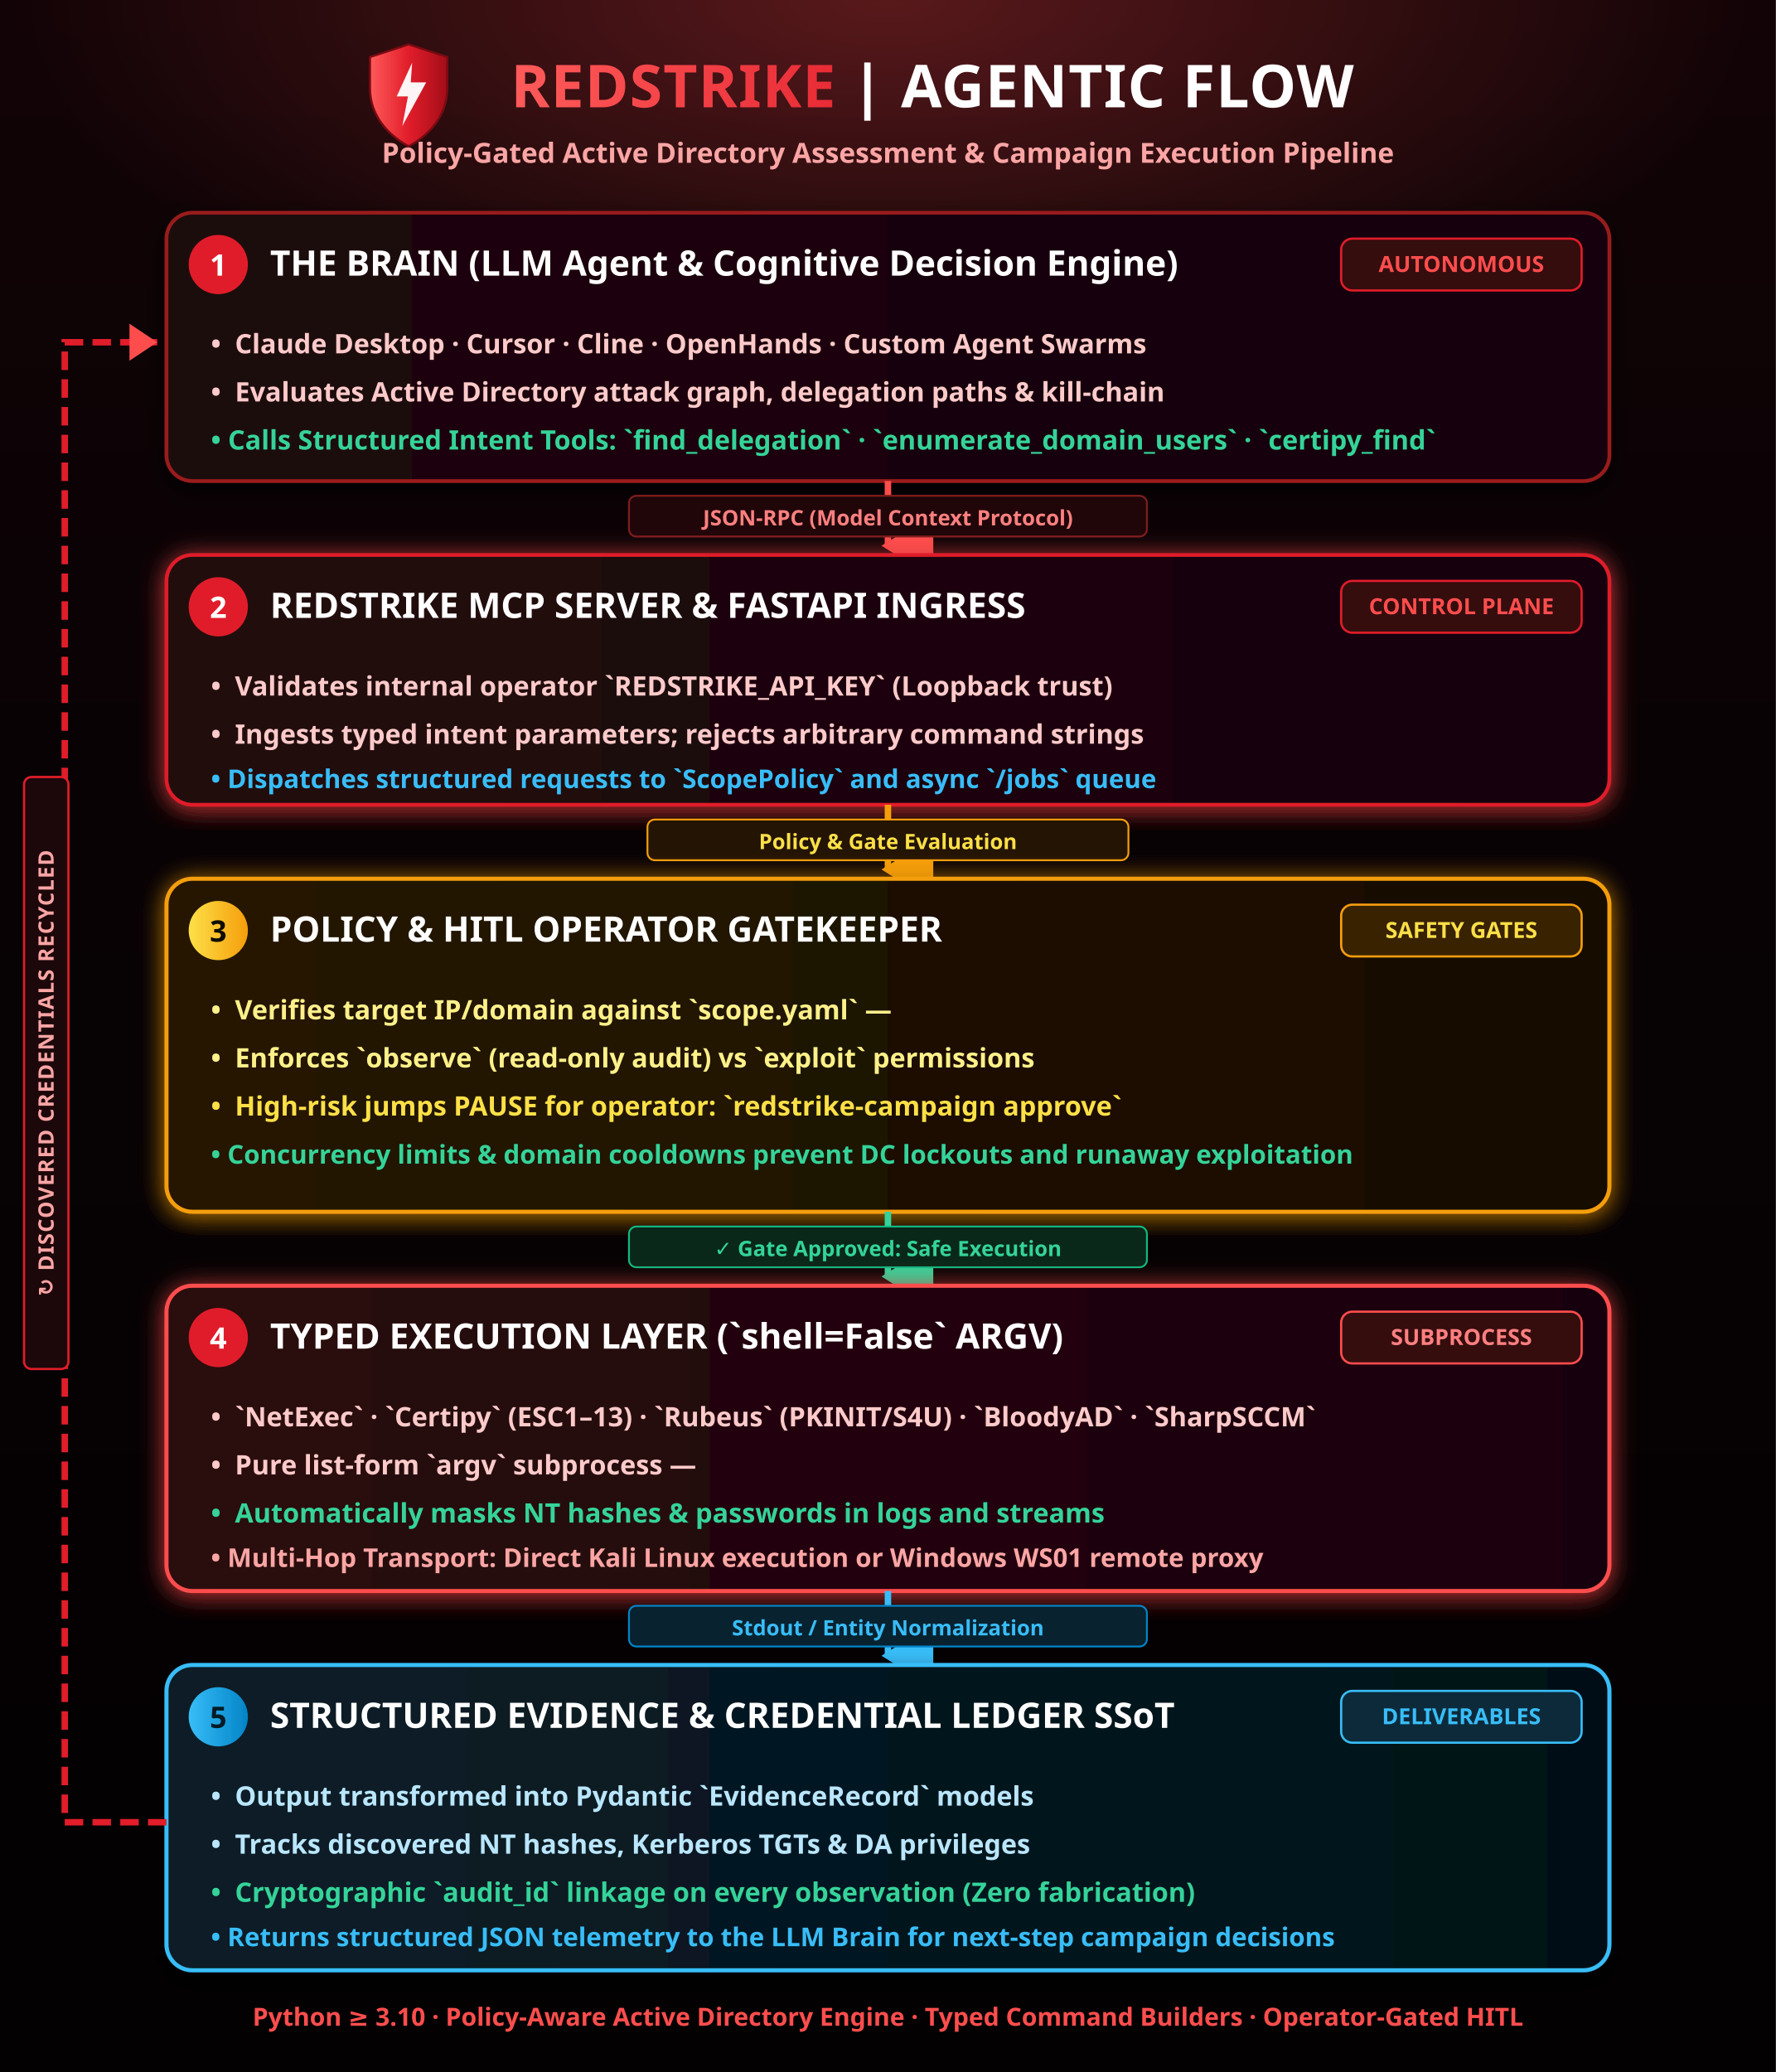
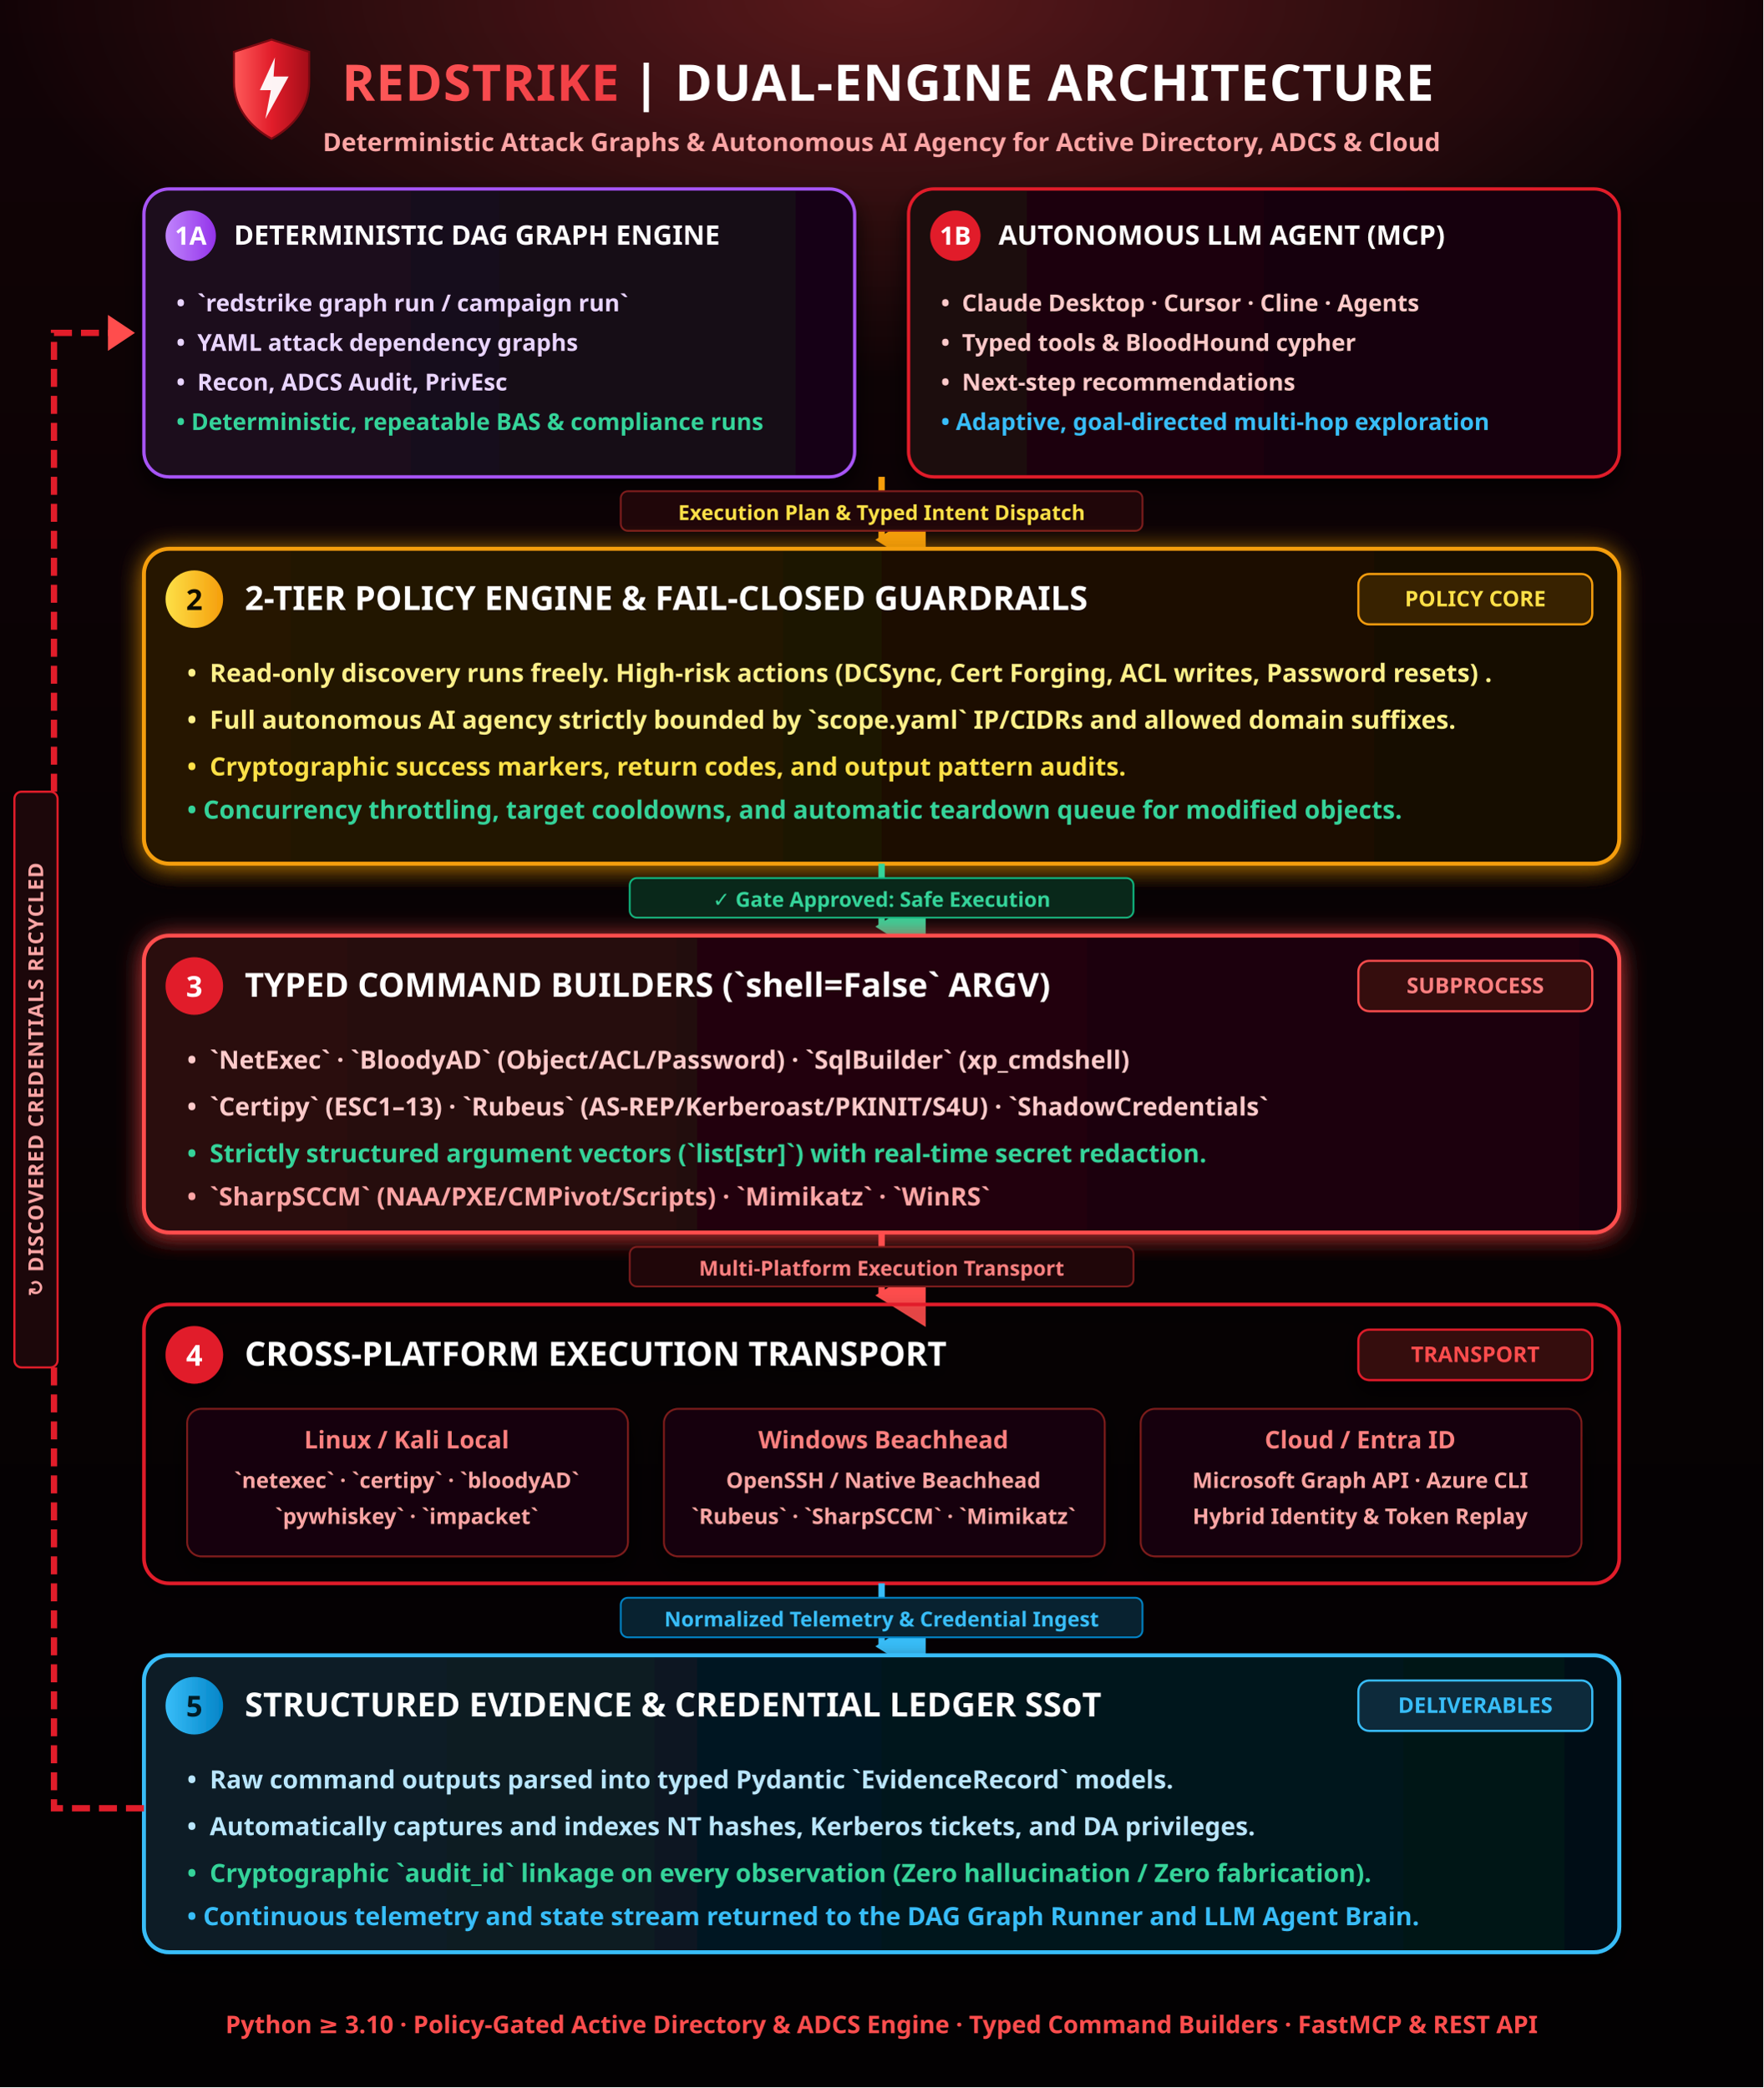
- <svg xmlns="http://www.w3.org/2000/svg" width="960" height="1120" viewBox="0 0 960 1120" role="img" aria-label="RedStrike Agentic Active Directory Assessment Architecture Flow">
+ <svg xmlns="http://www.w3.org/2000/svg" width="980" height="1160" viewBox="0 0 980 1160" role="img" aria-label="RedStrike Dual-Engine Active Directory Assessment Architecture">
  <defs>
    <linearGradient id="bgGrad" x1="0" y1="0" x2="0" y2="1">
      <stop offset="0%" stop-color="#120306" />
      <stop offset="40%" stop-color="#080204" />
      <stop offset="100%" stop-color="#030102" />
    </linearGradient>
    <radialGradient id="topGlow" cx="50%" cy="0%" r="50%">
      <stop offset="0%" stop-color="#ff4d4d" stop-opacity="0.3" />
      <stop offset="100%" stop-color="#ff4d4d" stop-opacity="0" />
    </radialGradient>
    <linearGradient id="cardBrain" x1="0" y1="0" x2="1" y2="0">
      <stop offset="0%" stop-color="#1f070c" />
      <stop offset="100%" stop-color="#140407" />
    </linearGradient>
-     <linearGradient id="cardMcp" x1="0" y1="0" x2="1" y2="0">
-       <stop offset="0%" stop-color="#24080e" />
-       <stop offset="100%" stop-color="#150408" />
+     <linearGradient id="cardGraph" x1="0" y1="0" x2="1" y2="0">
+       <stop offset="0%" stop-color="#1e0c1f" />
+       <stop offset="100%" stop-color="#120614" />
    </linearGradient>
    <linearGradient id="cardHitl" x1="0" y1="0" x2="1" y2="0">
      <stop offset="0%" stop-color="#261705" />
      <stop offset="100%" stop-color="#170c02" />
    </linearGradient>
    <linearGradient id="cardExec" x1="0" y1="0" x2="1" y2="0">
      <stop offset="0%" stop-color="#2b080f" />
      <stop offset="100%" stop-color="#190408" />
    </linearGradient>
    <linearGradient id="cardEvidence" x1="0" y1="0" x2="1" y2="0">
      <stop offset="0%" stop-color="#081e28" />
      <stop offset="100%" stop-color="#041117" />
    </linearGradient>
    <linearGradient id="crimsonGrad" x1="0" y1="0" x2="1" y2="0">
      <stop offset="0%" stop-color="#ff5a5a" />
      <stop offset="50%" stop-color="#e11d2a" />
      <stop offset="100%" stop-color="#a30d18" />
+     </linearGradient>
+     <linearGradient id="purpleGrad" x1="0" y1="0" x2="1" y2="0">
+       <stop offset="0%" stop-color="#c084fc" />
+       <stop offset="100%" stop-color="#9333ea" />
    </linearGradient>
    <linearGradient id="goldGrad" x1="0" y1="0" x2="1" y2="0">
      <stop offset="0%" stop-color="#fde047" />
      <stop offset="100%" stop-color="#f59e0b" />
    </linearGradient>
    <linearGradient id="cyanGrad" x1="0" y1="0" x2="1" y2="0">
      <stop offset="0%" stop-color="#38bdf8" />
      <stop offset="100%" stop-color="#0284c7" />
    </linearGradient>
    <filter id="shadow" x="-10%" y="-10%" width="120%" height="120%">
      <feDropShadow dx="0" dy="6" stdDeviation="6" flood-color="#000000" flood-opacity="0.8" />
    </filter>
    <filter id="glowRed" x="-20%" y="-20%" width="140%" height="140%">
      <feDropShadow dx="0" dy="0" stdDeviation="6" flood-color="#ff4d4d" flood-opacity="0.5" />
    </filter>
    <filter id="glowGold" x="-20%" y="-20%" width="140%" height="140%">
      <feDropShadow dx="0" dy="0" stdDeviation="6" flood-color="#f59e0b" flood-opacity="0.5" />
    </filter>
    <marker id="arrDownRed" markerWidth="10" markerHeight="10" refX="5" refY="7" orient="auto">
      <polygon points="0 0, 10 0, 5 8" fill="#ff4d4d" />
    </marker>
    <marker id="arrDownGold" markerWidth="10" markerHeight="10" refX="5" refY="7" orient="auto">
      <polygon points="0 0, 10 0, 5 8" fill="#f59e0b" />
    </marker>
    <marker id="arrDownGreen" markerWidth="10" markerHeight="10" refX="5" refY="7" orient="auto">
      <polygon points="0 0, 10 0, 5 8" fill="#34d399" />
    </marker>
    <marker id="arrDownCyan" markerWidth="10" markerHeight="10" refX="5" refY="7" orient="auto">
      <polygon points="0 0, 10 0, 5 8" fill="#38bdf8" />
    </marker>
  </defs>
-   <rect width="960" height="1120" fill="url(#bgGrad)" />
-   <rect width="960" height="400" fill="url(#topGlow)" />
-   <g transform="translate(480, 50)">
-     <g transform="translate(-280, -26) scale(0.38)">
+   <rect width="980" height="1160" fill="url(#bgGrad)" />
+   <rect width="980" height="420" fill="url(#topGlow)" />
+   <g transform="translate(490, 48)">
+     <g transform="translate(-360, -26) scale(0.38)">
      <path d="M55 0 L110 18 V62 C110 100 86 128 55 145 C24 128 0 100 0 62 V18 Z" fill="url(#crimsonGrad)" stroke="#7a0a12" stroke-width="3" />
      <path d="M60 26 L38 74 L54 74 L46 116 L80 54 L58 54 Z" fill="#ffffff" opacity="0.95" />
    </g>
-     <text x="24" y="8" text-anchor="middle" font-family="'Segoe UI', -apple-system, sans-serif" font-size="32" font-weight="900" letter-spacing="0.5">
+     <text x="-300" y="8" text-anchor="start" font-family="'Segoe UI', -apple-system, sans-serif" font-size="28" font-weight="900" letter-spacing="0.5">
      <tspan fill="url(#crimsonGrad)">REDSTRIKE</tspan>
-       <tspan fill="#ffffff" font-weight="800"> | AGENTIC FLOW</tspan>
-     </text>
-     <text x="0" y="38" text-anchor="middle" font-family="'Segoe UI', -apple-system, sans-serif" font-size="15" font-weight="600" fill="#fca5a5">
-       Policy-Gated Active Directory Assessment &amp; Campaign Execution Pipeline
-     </text>
-   </g>
-   <g transform="translate(90, 115)" filter="url(#shadow)">
-     <rect x="0" y="0" width="780" height="145" rx="14" fill="url(#cardBrain)" stroke="#991b1b" stroke-width="2" />
-     <circle cx="28" cy="28" r="16" fill="#e11d2a" />
-     <text x="28" y="34" text-anchor="middle" font-family="sans-serif" font-size="16" font-weight="900" fill="#ffffff">1</text>
-     <text x="56" y="34" font-family="sans-serif" font-size="19" font-weight="900" fill="#ffffff">THE BRAIN (LLM Agent &amp; Cognitive Decision Engine)</text>
-     <rect x="635" y="14" width="130" height="28" rx="6" fill="#360a10" stroke="#e11d2a" stroke-width="1.2" />
-     <text x="700" y="32" text-anchor="middle" font-family="sans-serif" font-size="12" font-weight="800" fill="#ff4d4d">AUTONOMOUS</text>
-     <g transform="translate(24, 60)">
-       <text x="0" y="16" font-family="sans-serif" font-size="14.5" font-weight="600" fill="#fecaca">• <strong>Agent Clients:</strong> Claude Desktop · Cursor · Cline · OpenHands · Custom Agent Swarms</text>
-       <text x="0" y="42" font-family="sans-serif" font-size="14.5" font-weight="600" fill="#fecaca">• <strong>Strategy Reasoning:</strong> Evaluates Active Directory attack graph, delegation paths &amp; kill-chain</text>
-       <text x="0" y="68" font-family="sans-serif" font-size="14.5" font-weight="700" fill="#34d399">• Calls Structured Intent Tools: `find_delegation` · `enumerate_domain_users` · `certipy_find`</text>
-     </g>
-   </g>
-   <g transform="translate(480, 260)">
-     <line x1="0" y1="0" x2="0" y2="35" stroke="#ff4d4d" stroke-width="3.5" marker-end="url(#arrDownRed)" />
-     <rect x="-140" y="8" width="280" height="22" rx="4" fill="#200609" stroke="#7f1d1d" stroke-width="1" />
-     <text x="0" y="24" text-anchor="middle" font-family="sans-serif" font-size="11.5" font-weight="800" fill="#ff8080">JSON-RPC (Model Context Protocol)</text>
-   </g>
-   <g transform="translate(90, 300)" filter="url(#shadow)">
-     <rect x="0" y="0" width="780" height="135" rx="14" fill="url(#cardMcp)" stroke="#e11d2a" stroke-width="2" filter="url(#glowRed)" />
-     <circle cx="28" cy="28" r="16" fill="#e11d2a" />
-     <text x="28" y="34" text-anchor="middle" font-family="sans-serif" font-size="16" font-weight="900" fill="#ffffff">2</text>
-     <text x="56" y="34" font-family="sans-serif" font-size="19" font-weight="900" fill="#ffffff">REDSTRIKE MCP SERVER &amp; FASTAPI INGRESS</text>
-     <rect x="635" y="14" width="130" height="28" rx="6" fill="#360a10" stroke="#e11d2a" stroke-width="1.2" />
-     <text x="700" y="32" text-anchor="middle" font-family="sans-serif" font-size="12" font-weight="800" fill="#ff4d4d">CONTROL PLANE</text>
-     <g transform="translate(24, 60)">
-       <text x="0" y="16" font-family="sans-serif" font-size="14.5" font-weight="600" fill="#fecaca">• <strong>Local Authentication:</strong> Validates internal operator `REDSTRIKE_API_KEY` (Loopback trust)</text>
-       <text x="0" y="42" font-family="sans-serif" font-size="14.5" font-weight="600" fill="#fecaca">• <strong>No Raw Shell Allowed:</strong> Ingests typed intent parameters; rejects arbitrary command strings</text>
-       <text x="0" y="66" font-family="sans-serif" font-size="14" font-weight="700" fill="#38bdf8">• Dispatches structured requests to `ScopePolicy` and async `/jobs` queue</text>
-     </g>
-   </g>
-   <g transform="translate(480, 435)">
+       <tspan fill="#ffffff" font-weight="800"> | DUAL-ENGINE ARCHITECTURE</tspan>
+     </text>
+     <text x="0" y="36" text-anchor="middle" font-family="'Segoe UI', -apple-system, sans-serif" font-size="14" font-weight="600" fill="#fca5a5">
+       Deterministic Attack Graphs &amp; Autonomous AI Agency for Active Directory, ADCS &amp; Cloud
+     </text>
+   </g>
+   <g transform="translate(80, 105)" filter="url(#shadow)">
+     <rect x="0" y="0" width="395" height="160" rx="14" fill="url(#cardGraph)" stroke="#a855f7" stroke-width="1.8" />
+     <circle cx="26" cy="26" r="14" fill="url(#purpleGrad)" />
+     <text x="26" y="31" text-anchor="middle" font-family="sans-serif" font-size="14" font-weight="900" fill="#ffffff">1A</text>
+     <text x="50" y="31" font-family="sans-serif" font-size="15" font-weight="900" fill="#ffffff">DETERMINISTIC DAG GRAPH ENGINE</text>
+     <g transform="translate(18, 52)">
+       <text x="0" y="16" font-family="sans-serif" font-size="13" font-weight="600" fill="#e9d5ff">• <strong>CLI Command:</strong> `redstrike graph run / campaign run`</text>
+       <text x="0" y="38" font-family="sans-serif" font-size="13" font-weight="600" fill="#e9d5ff">• <strong>DAG Attack Plans:</strong> YAML attack dependency graphs</text>
+       <text x="0" y="60" font-family="sans-serif" font-size="13" font-weight="600" fill="#e9d5ff">• <strong>Starter Templates:</strong> Recon, ADCS Audit, PrivEsc</text>
+       <text x="0" y="82" font-family="sans-serif" font-size="13" font-weight="700" fill="#34d399">• Deterministic, repeatable BAS &amp; compliance runs</text>
+     </g>
+   </g>
+   <g transform="translate(505, 105)" filter="url(#shadow)">
+     <rect x="0" y="0" width="395" height="160" rx="14" fill="url(#cardBrain)" stroke="#e11d2a" stroke-width="1.8" />
+     <circle cx="26" cy="26" r="14" fill="#e11d2a" />
+     <text x="26" y="31" text-anchor="middle" font-family="sans-serif" font-size="14" font-weight="900" fill="#ffffff">1B</text>
+     <text x="50" y="31" font-family="sans-serif" font-size="15" font-weight="900" fill="#ffffff">AUTONOMOUS LLM AGENT (MCP)</text>
+     <g transform="translate(18, 52)">
+       <text x="0" y="16" font-family="sans-serif" font-size="13" font-weight="600" fill="#fecaca">• <strong>AI Clients:</strong> Claude Desktop · Cursor · Cline · Agents</text>
+       <text x="0" y="38" font-family="sans-serif" font-size="13" font-weight="600" fill="#fecaca">• <strong>FastMCP Server:</strong> Typed tools &amp; BloodHound cypher</text>
+       <text x="0" y="60" font-family="sans-serif" font-size="13" font-weight="600" fill="#fecaca">• <strong>Heuristic Guidance:</strong> Next-step recommendations</text>
+       <text x="0" y="82" font-family="sans-serif" font-size="13" font-weight="700" fill="#38bdf8">• Adaptive, goal-directed multi-hop exploration</text>
+     </g>
+   </g>
+   <g transform="translate(490, 265)">
    <line x1="0" y1="0" x2="0" y2="35" stroke="#f59e0b" stroke-width="3.5" marker-end="url(#arrDownGold)" />
-     <rect x="-130" y="8" width="260" height="22" rx="4" fill="#241403" stroke="#f59e0b" stroke-width="1" />
-     <text x="0" y="24" text-anchor="middle" font-family="sans-serif" font-size="11.5" font-weight="800" fill="#fde047">Policy &amp; Gate Evaluation</text>
-   </g>
-   <g transform="translate(90, 475)" filter="url(#shadow)">
-     <rect x="0" y="0" width="780" height="180" rx="14" fill="url(#cardHitl)" stroke="#f59e0b" stroke-width="2.2" filter="url(#glowGold)" />
+     <rect x="-145" y="8" width="290" height="22" rx="4" fill="#200609" stroke="#7f1d1d" stroke-width="1" />
+     <text x="0" y="24" text-anchor="middle" font-family="sans-serif" font-size="11.5" font-weight="800" fill="#fde047">Execution Plan &amp; Typed Intent Dispatch</text>
+   </g>
+   <g transform="translate(80, 305)" filter="url(#shadow)">
+     <rect x="0" y="0" width="820" height="175" rx="14" fill="url(#cardHitl)" stroke="#f59e0b" stroke-width="2.2" filter="url(#glowGold)" />
    <circle cx="28" cy="28" r="16" fill="url(#goldGrad)" />
-     <text x="28" y="34" text-anchor="middle" font-family="sans-serif" font-size="16" font-weight="900" fill="#0c0701">3</text>
-     <text x="56" y="34" font-family="sans-serif" font-size="19" font-weight="900" fill="#ffffff">POLICY &amp; HITL OPERATOR GATEKEEPER</text>
-     <rect x="635" y="14" width="130" height="28" rx="6" fill="#382006" stroke="#f59e0b" stroke-width="1.2" />
-     <text x="700" y="32" text-anchor="middle" font-family="sans-serif" font-size="12" font-weight="900" fill="#fde047">SAFETY GATES</text>
-     <g transform="translate(24, 60)">
-       <text x="0" y="16" font-family="sans-serif" font-size="14.5" font-weight="600" fill="#fef08a">• <strong>[1] Scope Validation:</strong> Verifies target IP/domain against `scope.yaml` — <strong>Auto-rejects out-of-scope</strong>
-       </text>
-       <text x="0" y="42" font-family="sans-serif" font-size="14.5" font-weight="600" fill="#fef08a">• <strong>[2] Mode Enforcement:</strong> Enforces `observe` (read-only audit) vs `exploit` permissions</text>
-       <text x="0" y="68" font-family="sans-serif" font-size="14.5" font-weight="800" fill="#fde047">• <strong>[3] ✋ Human-in-the-Loop Gate:</strong> High-risk jumps PAUSE for operator: `redstrike-campaign approve`</text>
-       <text x="0" y="94" font-family="sans-serif" font-size="14" font-weight="700" fill="#34d399">• Concurrency limits &amp; domain cooldowns prevent DC lockouts and runaway exploitation</text>
-     </g>
-   </g>
-   <g transform="translate(480, 655)">
+     <text x="28" y="34" text-anchor="middle" font-family="sans-serif" font-size="16" font-weight="900" fill="#0c0701">2</text>
+     <text x="56" y="34" font-family="sans-serif" font-size="18.5" font-weight="900" fill="#ffffff">2-TIER POLICY ENGINE &amp; FAIL-CLOSED GUARDRAILS</text>
+     <rect x="675" y="14" width="130" height="28" rx="6" fill="#382006" stroke="#f59e0b" stroke-width="1.2" />
+     <text x="740" y="32" text-anchor="middle" font-family="sans-serif" font-size="12" font-weight="900" fill="#fde047">POLICY CORE</text>
+     <g transform="translate(24, 58)">
+       <text x="0" y="16" font-family="sans-serif" font-size="14" font-weight="600" fill="#fef08a">• <strong>[GATED Mode — Safe / Default]:</strong> Read-only discovery runs freely. High-risk actions (DCSync, Cert Forging, ACL writes, Password resets) <strong>PAUSE for HITL approval</strong>.</text>
+       <text x="0" y="42" font-family="sans-serif" font-size="14" font-weight="600" fill="#fef08a">• <strong>[AUTONOMOUS Mode — Unrestricted]:</strong> Full autonomous AI agency strictly bounded by `scope.yaml` IP/CIDRs and allowed domain suffixes.</text>
+       <text x="0" y="68" font-family="sans-serif" font-size="14" font-weight="700" fill="#fde047">• <strong>Fail-Closed Verification:</strong> Cryptographic success markers, return codes, and output pattern audits.</text>
+       <text x="0" y="92" font-family="sans-serif" font-size="14" font-weight="700" fill="#34d399">• Concurrency throttling, target cooldowns, and automatic teardown queue for modified objects.</text>
+     </g>
+   </g>
+   <g transform="translate(490, 480)">
    <line x1="0" y1="0" x2="0" y2="35" stroke="#34d399" stroke-width="3.5" marker-end="url(#arrDownGreen)" />
    <rect x="-140" y="8" width="280" height="22" rx="4" fill="#09281a" stroke="#10b981" stroke-width="1" />
    <text x="0" y="24" text-anchor="middle" font-family="sans-serif" font-size="11.5" font-weight="800" fill="#34d399">✓ Gate Approved: Safe Execution</text>
  </g>
-   <g transform="translate(90, 695)" filter="url(#shadow)">
-     <rect x="0" y="0" width="780" height="165" rx="14" fill="url(#cardExec)" stroke="#ff4d4d" stroke-width="2.2" filter="url(#glowRed)" />
+   <g transform="translate(80, 520)" filter="url(#shadow)">
+     <rect x="0" y="0" width="820" height="165" rx="14" fill="url(#cardExec)" stroke="#ff4d4d" stroke-width="2.2" filter="url(#glowRed)" />
+     <circle cx="28" cy="28" r="16" fill="#e11d2a" />
+     <text x="28" y="34" text-anchor="middle" font-family="sans-serif" font-size="16" font-weight="900" fill="#ffffff">3</text>
+     <text x="56" y="34" font-family="sans-serif" font-size="18.5" font-weight="900" fill="#ffffff">TYPED COMMAND BUILDERS (`shell=False` ARGV)</text>
+     <rect x="675" y="14" width="130" height="28" rx="6" fill="#360a10" stroke="#ff4d4d" stroke-width="1.2" />
+     <text x="740" y="32" text-anchor="middle" font-family="sans-serif" font-size="12" font-weight="800" fill="#ff8080">SUBPROCESS</text>
+     <g transform="translate(24, 58)">
+       <text x="0" y="16" font-family="sans-serif" font-size="14" font-weight="600" fill="#fecaca">• <strong>Active Directory &amp; ACLs:</strong> `NetExec` · `BloodyAD` (Object/ACL/Password) · `SqlBuilder` (xp_cmdshell)</text>
+       <text x="0" y="42" font-family="sans-serif" font-size="14" font-weight="600" fill="#fecaca">• <strong>Kerberos &amp; ADCS:</strong> `Certipy` (ESC1–13) · `Rubeus` (AS-REP/Kerberoast/PKINIT/S4U) · `ShadowCredentials`</text>
+       <text x="0" y="68" font-family="sans-serif" font-size="14" font-weight="700" fill="#34d399">• <strong>Zero Shell Injection:</strong> Strictly structured argument vectors (`list[str]`) with real-time secret redaction.</text>
+       <text x="0" y="92" font-family="sans-serif" font-size="14" font-weight="600" fill="#fca5a5">• <strong>Management &amp; Lateral:</strong> `SharpSCCM` (NAA/PXE/CMPivot/Scripts) · `Mimikatz` · `WinRS`</text>
+     </g>
+   </g>
+   <g transform="translate(490, 685)">
+     <line x1="0" y1="0" x2="0" y2="35" stroke="#ff4d4d" stroke-width="3.5" marker-end="url(#arrDownRed)" />
+     <rect x="-140" y="8" width="280" height="22" rx="4" fill="#200609" stroke="#7f1d1d" stroke-width="1" />
+     <text x="0" y="24" text-anchor="middle" font-family="sans-serif" font-size="11.5" font-weight="800" fill="#ff8080">Multi-Platform Execution Transport</text>
+   </g>
+   <g transform="translate(80, 725)" filter="url(#shadow)">
+     <rect x="0" y="0" width="820" height="155" rx="14" fill="url(#cardMcp)" stroke="#e11d2a" stroke-width="2" />
    <circle cx="28" cy="28" r="16" fill="#e11d2a" />
    <text x="28" y="34" text-anchor="middle" font-family="sans-serif" font-size="16" font-weight="900" fill="#ffffff">4</text>
-     <text x="56" y="34" font-family="sans-serif" font-size="19" font-weight="900" fill="#ffffff">TYPED EXECUTION LAYER (`shell=False` ARGV)</text>
-     <rect x="635" y="14" width="130" height="28" rx="6" fill="#360a10" stroke="#ff4d4d" stroke-width="1.2" />
-     <text x="700" y="32" text-anchor="middle" font-family="sans-serif" font-size="12" font-weight="800" fill="#ff8080">SUBPROCESS</text>
-     <g transform="translate(24, 60)">
-       <text x="0" y="16" font-family="sans-serif" font-size="14.5" font-weight="600" fill="#fecaca">• <strong>Typed Builders:</strong> `NetExec` · `Certipy` (ESC1–13) · `Rubeus` (PKINIT/S4U) · `BloodyAD` · `SharpSCCM`</text>
-       <text x="0" y="42" font-family="sans-serif" font-size="14.5" font-weight="600" fill="#fecaca">• <strong>CommandRunner:</strong> Pure list-form `argv` subprocess — <strong>Zero shell injection / No `shell=True`</strong>
-       </text>
-       <text x="0" y="68" font-family="sans-serif" font-size="14.5" font-weight="700" fill="#34d399">• <strong>Real-time Redaction:</strong> Automatically masks NT hashes &amp; passwords in logs and streams</text>
-       <text x="0" y="92" font-family="sans-serif" font-size="14" font-weight="600" fill="#fca5a5">• Multi-Hop Transport: Direct Kali Linux execution or Windows WS01 remote proxy</text>
-     </g>
-   </g>
-   <g transform="translate(480, 860)">
+     <text x="56" y="34" font-family="sans-serif" font-size="18.5" font-weight="900" fill="#ffffff">CROSS-PLATFORM EXECUTION TRANSPORT</text>
+     <rect x="675" y="14" width="130" height="28" rx="6" fill="#360a10" stroke="#e11d2a" stroke-width="1.2" />
+     <text x="740" y="32" text-anchor="middle" font-family="sans-serif" font-size="12" font-weight="800" fill="#ff4d4d">TRANSPORT</text>
+     <g transform="translate(24, 58)">
+       <rect x="0" y="0" width="245" height="82" rx="8" fill="#170508" stroke="#7f1d1d" stroke-width="1" />
+       <text x="122" y="22" text-anchor="middle" font-family="sans-serif" font-size="13.5" font-weight="800" fill="#ff8080">Linux / Kali Local</text>
+       <text x="122" y="44" text-anchor="middle" font-family="sans-serif" font-size="12" font-weight="600" fill="#fca5a5">`netexec` · `certipy` · `bloodyAD`</text>
+       <text x="122" y="64" text-anchor="middle" font-family="sans-serif" font-size="12" font-weight="600" fill="#fca5a5">`pywhiskey` · `impacket`</text>
+       <rect x="265" y="0" width="245" height="82" rx="8" fill="#170508" stroke="#7f1d1d" stroke-width="1" />
+       <text x="387" y="22" text-anchor="middle" font-family="sans-serif" font-size="13.5" font-weight="800" fill="#ff8080">Windows Beachhead</text>
+       <text x="387" y="44" text-anchor="middle" font-family="sans-serif" font-size="12" font-weight="600" fill="#fca5a5">OpenSSH / Native Beachhead</text>
+       <text x="387" y="64" text-anchor="middle" font-family="sans-serif" font-size="12" font-weight="600" fill="#fca5a5">`Rubeus` · `SharpSCCM` · `Mimikatz`</text>
+       <rect x="530" y="0" width="245" height="82" rx="8" fill="#170508" stroke="#7f1d1d" stroke-width="1" />
+       <text x="652" y="22" text-anchor="middle" font-family="sans-serif" font-size="13.5" font-weight="800" fill="#ff8080">Cloud / Entra ID</text>
+       <text x="652" y="44" text-anchor="middle" font-family="sans-serif" font-size="12" font-weight="600" fill="#fca5a5">Microsoft Graph API · Azure CLI</text>
+       <text x="652" y="64" text-anchor="middle" font-family="sans-serif" font-size="12" font-weight="600" fill="#fca5a5">Hybrid Identity &amp; Token Replay</text>
+     </g>
+   </g>
+   <g transform="translate(490, 880)">
    <line x1="0" y1="0" x2="0" y2="35" stroke="#38bdf8" stroke-width="3.5" marker-end="url(#arrDownCyan)" />
-     <rect x="-140" y="8" width="280" height="22" rx="4" fill="#082230" stroke="#0284c7" stroke-width="1" />
-     <text x="0" y="24" text-anchor="middle" font-family="sans-serif" font-size="11.5" font-weight="800" fill="#38bdf8">Stdout / Entity Normalization</text>
-   </g>
-   <g transform="translate(90, 900)" filter="url(#shadow)">
-     <rect x="0" y="0" width="780" height="165" rx="14" fill="url(#cardEvidence)" stroke="#38bdf8" stroke-width="2.2" />
+     <rect x="-145" y="8" width="290" height="22" rx="4" fill="#082230" stroke="#0284c7" stroke-width="1" />
+     <text x="0" y="24" text-anchor="middle" font-family="sans-serif" font-size="11.5" font-weight="800" fill="#38bdf8">Normalized Telemetry &amp; Credential Ingest</text>
+   </g>
+   <g transform="translate(80, 920)" filter="url(#shadow)">
+     <rect x="0" y="0" width="820" height="165" rx="14" fill="url(#cardEvidence)" stroke="#38bdf8" stroke-width="2.2" />
    <circle cx="28" cy="28" r="16" fill="url(#cyanGrad)" />
    <text x="28" y="34" text-anchor="middle" font-family="sans-serif" font-size="16" font-weight="900" fill="#041c26">5</text>
-     <text x="56" y="34" font-family="sans-serif" font-size="19" font-weight="900" fill="#ffffff">STRUCTURED EVIDENCE &amp; CREDENTIAL LEDGER SSoT</text>
-     <rect x="635" y="14" width="130" height="28" rx="6" fill="#0a2a3a" stroke="#38bdf8" stroke-width="1.2" />
-     <text x="700" y="32" text-anchor="middle" font-family="sans-serif" font-size="12" font-weight="800" fill="#38bdf8">DELIVERABLES</text>
-     <g transform="translate(24, 60)">
-       <text x="0" y="16" font-family="sans-serif" font-size="14.5" font-weight="600" fill="#bae6fd">• <strong>Evidence Normalization:</strong> Output transformed into Pydantic `EvidenceRecord` models</text>
-       <text x="0" y="42" font-family="sans-serif" font-size="14.5" font-weight="600" fill="#bae6fd">• <strong>Credential Ledger (SSoT):</strong> Tracks discovered NT hashes, Kerberos TGTs &amp; DA privileges</text>
-       <text x="0" y="68" font-family="sans-serif" font-size="14.5" font-weight="700" fill="#34d399">• <strong>Audit Provenance:</strong> Cryptographic `audit_id` linkage on every observation (Zero fabrication)</text>
-       <text x="0" y="92" font-family="sans-serif" font-size="14" font-weight="700" fill="#38bdf8">• Returns structured JSON telemetry to the LLM Brain for next-step campaign decisions</text>
-     </g>
-   </g>
-   <path d="M 90 985 L 35 985 L 35 185 L 85 185" fill="none" stroke="#e11d2a" stroke-width="3.5" stroke-dasharray="10 5" />
-   <polygon points="85,185 70,175 70,195" fill="#ff4d4d" />
-   <g transform="translate(25, 580) rotate(-90)">
+     <text x="56" y="34" font-family="sans-serif" font-size="18.5" font-weight="900" fill="#ffffff">STRUCTURED EVIDENCE &amp; CREDENTIAL LEDGER SSoT</text>
+     <rect x="675" y="14" width="130" height="28" rx="6" fill="#0a2a3a" stroke="#38bdf8" stroke-width="1.2" />
+     <text x="740" y="32" text-anchor="middle" font-family="sans-serif" font-size="12" font-weight="800" fill="#38bdf8">DELIVERABLES</text>
+     <g transform="translate(24, 58)">
+       <text x="0" y="16" font-family="sans-serif" font-size="14" font-weight="600" fill="#bae6fd">• <strong>Evidence Normalization:</strong> Raw command outputs parsed into typed Pydantic `EvidenceRecord` models.</text>
+       <text x="0" y="42" font-family="sans-serif" font-size="14" font-weight="600" fill="#bae6fd">• <strong>Credential Ledger (SSoT):</strong> Automatically captures and indexes NT hashes, Kerberos tickets, and DA privileges.</text>
+       <text x="0" y="68" font-family="sans-serif" font-size="14" font-weight="700" fill="#34d399">• <strong>Audit Provenance:</strong> Cryptographic `audit_id` linkage on every observation (Zero hallucination / Zero fabrication).</text>
+       <text x="0" y="92" font-family="sans-serif" font-size="14" font-weight="700" fill="#38bdf8">• Continuous telemetry and state stream returned to the DAG Graph Runner and LLM Agent Brain.</text>
+     </g>
+   </g>
+   <path d="M 80 1005 L 30 1005 L 30 185 L 75 185" fill="none" stroke="#e11d2a" stroke-width="3.5" stroke-dasharray="10 5" />
+   <polygon points="75,185 60,175 60,195" fill="#ff4d4d" />
+   <g transform="translate(20, 600) rotate(-90)">
    <rect x="-160" y="-12" width="320" height="24" rx="4" fill="#1c070a" stroke="#e11d2a" stroke-width="1.2" />
    <text x="0" y="4" text-anchor="middle" font-family="sans-serif" font-size="11.5" font-weight="800" fill="#fca5a5" letter-spacing="0.5">
      ↻ DISCOVERED CREDENTIALS RECYCLED
    </text>
  </g>
-   <g transform="translate(480, 1095)">
+   <g transform="translate(490, 1130)">
    <text text-anchor="middle" font-family="'Segoe UI', sans-serif" font-size="13.5" font-weight="600" fill="#ff4d4d">
-       Python ≥ 3.10 · Policy-Aware Active Directory Engine · Typed Command Builders · Operator-Gated HITL
+       Python ≥ 3.10 · Policy-Gated Active Directory &amp; ADCS Engine · Typed Command Builders · FastMCP &amp; REST API
    </text>
  </g>
</svg>
